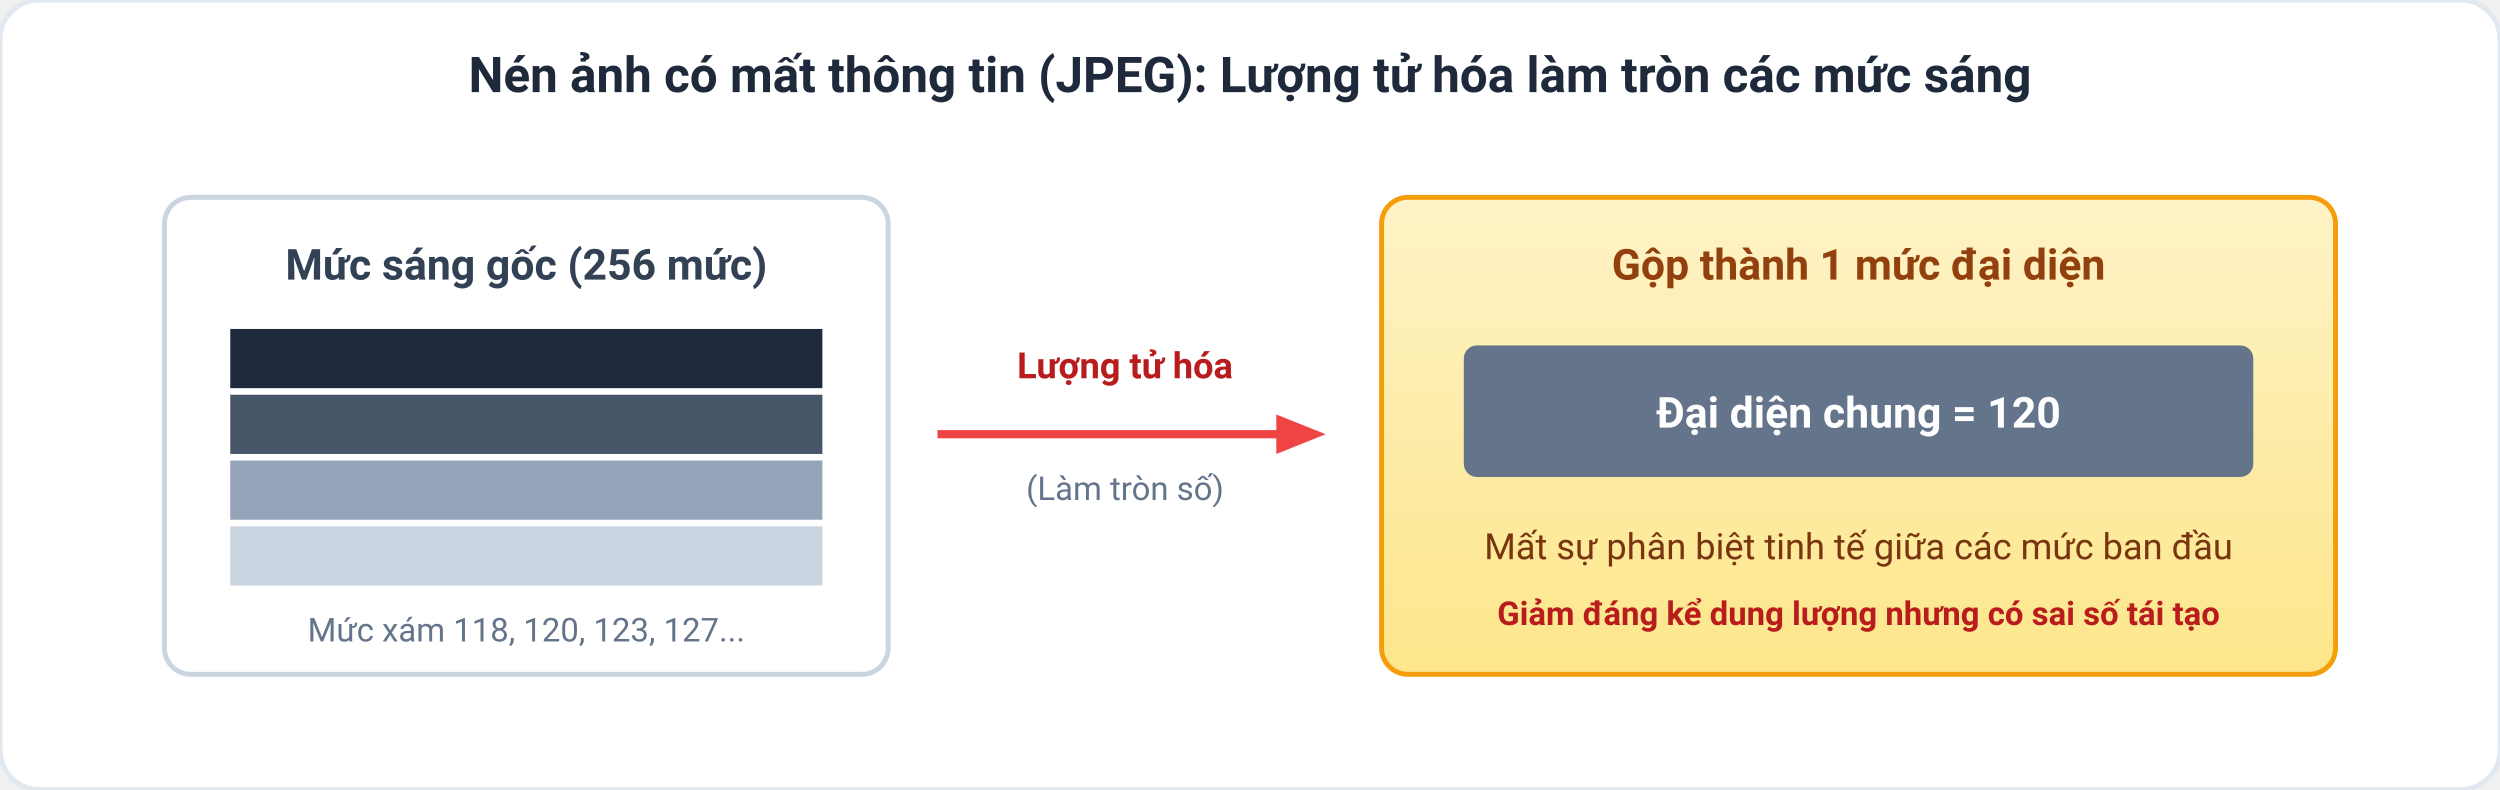
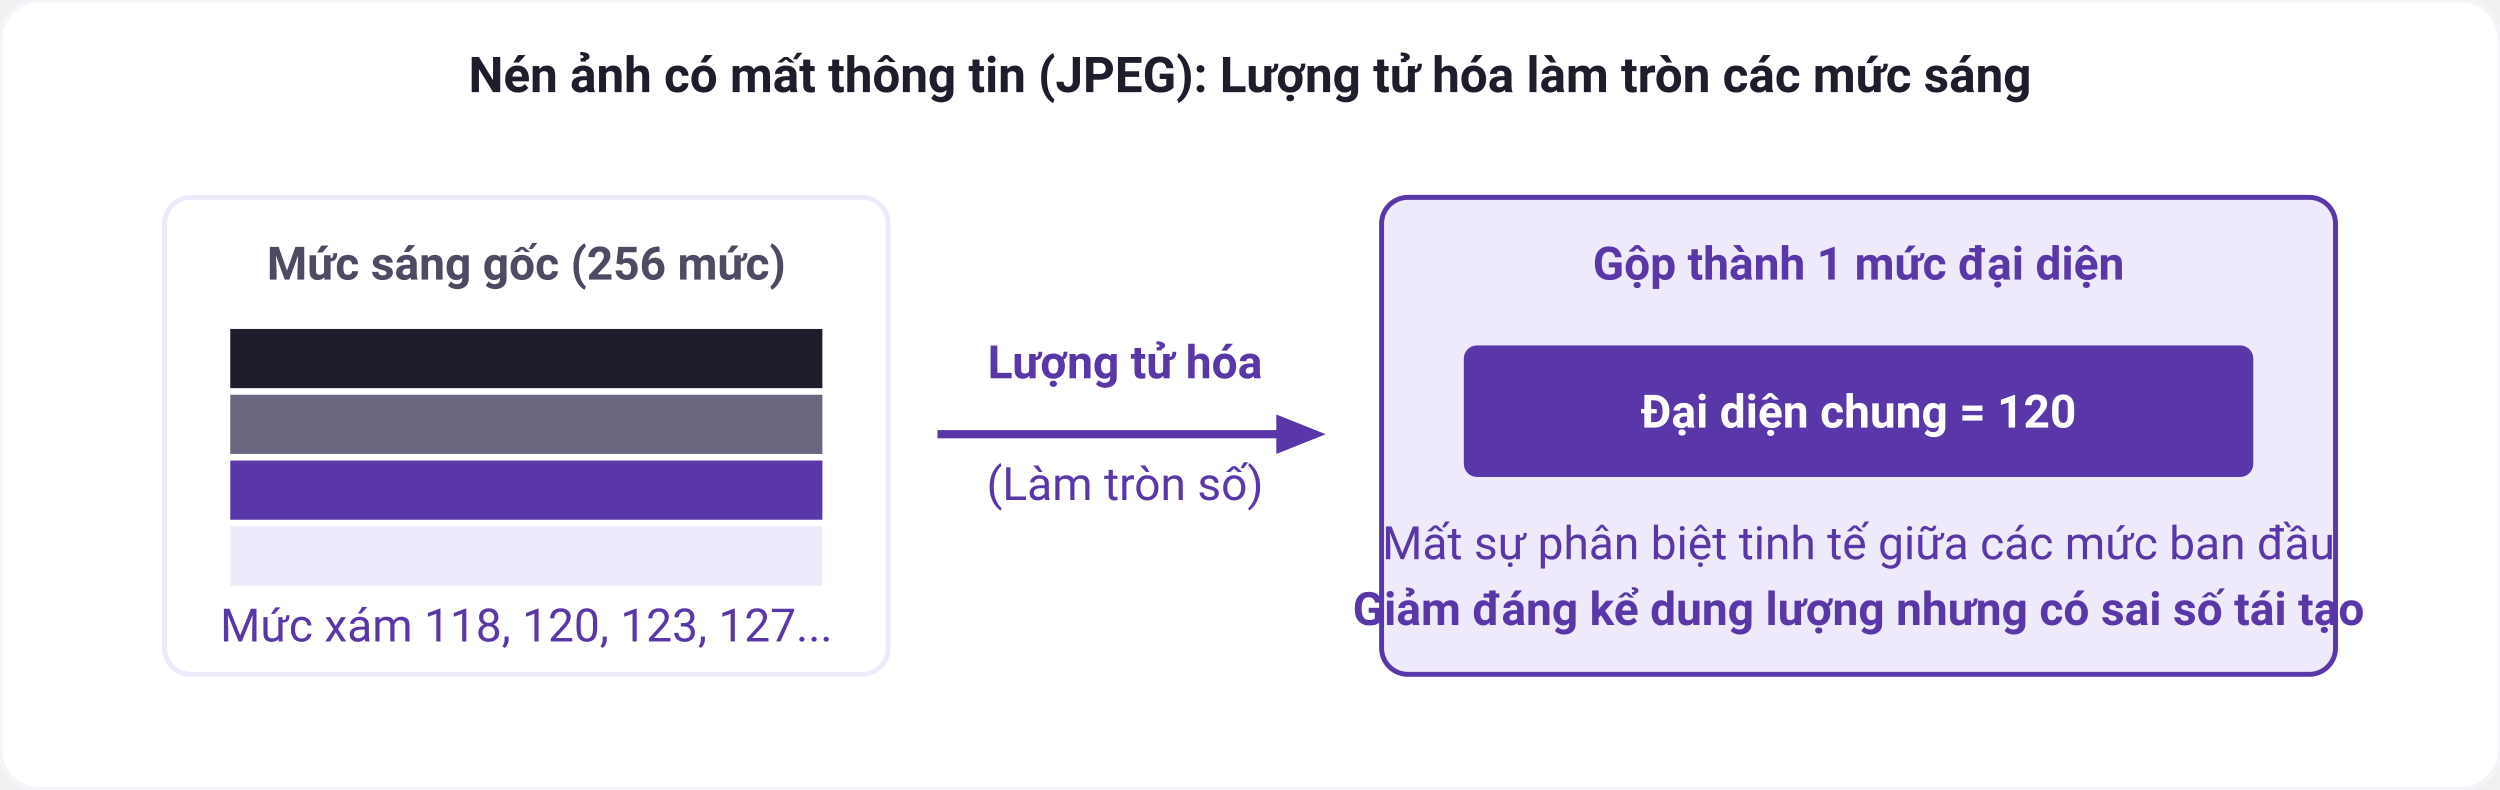
<svg xmlns="http://www.w3.org/2000/svg" viewBox="0 0 760 240" width="100%" height="auto" style="max-width: 760px; font-family: -apple-system, BlinkMacSystemFont, 'Segoe UI', Roboto, Helvetica, Arial, sans-serif;">
  <defs>
    <linearGradient id="blueGrad" x1="0%" y1="0%" x2="100%" y2="100%">
-       <stop offset="0%" stop-color="#244bd6" />
-       <stop offset="100%" stop-color="#1b3cac" />
+       <stop offset="0%" stop-color="#5a37a8" />
+       <stop offset="100%" stop-color="#5a37a8" />
    </linearGradient>
    <linearGradient id="softBlue" x1="0%" y1="0%" x2="0%" y2="100%">
-       <stop offset="0%" stop-color="#edf2fe" />
-       <stop offset="100%" stop-color="#e2ebfd" />
+       <stop offset="0%" stop-color="#f5f4f9" />
+       <stop offset="100%" stop-color="#eee9fb" />
    </linearGradient>
    <linearGradient id="softAmber" x1="0%" y1="0%" x2="0%" y2="100%">
-       <stop offset="0%" stop-color="#fef3c7" />
-       <stop offset="100%" stop-color="#fde68a" />
+       <stop offset="0%" stop-color="#eee9fb" />
+       <stop offset="100%" stop-color="#eee9fb" />
    </linearGradient>
    <linearGradient id="softGreen" x1="0%" y1="0%" x2="0%" y2="100%">
-       <stop offset="0%" stop-color="#ecfdf5" />
-       <stop offset="100%" stop-color="#d1fae5" />
+       <stop offset="0%" stop-color="#f5f4f9" />
+       <stop offset="100%" stop-color="#eee9fb" />
    </linearGradient>
    <linearGradient id="softRed" x1="0%" y1="0%" x2="0%" y2="100%">
-       <stop offset="0%" stop-color="#fef2f2" />
-       <stop offset="100%" stop-color="#fee2e2" />
+       <stop offset="0%" stop-color="#f5f4f9" />
+       <stop offset="100%" stop-color="#eee9fb" />
    </linearGradient>
    <filter id="shadow" x="-5%" y="-5%" width="110%" height="115%" filterUnits="userSpaceOnUse">
-       <feDropShadow dx="0" dy="3" stdDeviation="4" flood-color="#0f172a" flood-opacity="0.08" />
+       <feDropShadow dx="0" dy="3" stdDeviation="4" flood-color="#1f1c2b" flood-opacity="0.08" />
    </filter>
    <marker id="arrow" viewBox="0 0 10 10" refX="8" refY="5" markerWidth="6" markerHeight="6" orient="auto-start-reverse">
-       <path d="M 0 1 L 10 5 L 0 9 z" fill="#244bd6" />
+       <path d="M 0 1 L 10 5 L 0 9 z" fill="#5a37a8" />
    </marker>
    <marker id="grayArrow" viewBox="0 0 10 10" refX="8" refY="5" markerWidth="6" markerHeight="6" orient="auto-start-reverse">
-       <path d="M 0 1 L 10 5 L 0 9 z" fill="#64748b" />
+       <path d="M 0 1 L 10 5 L 0 9 z" fill="#5a37a8" />
    </marker>
    <marker id="redArrow" viewBox="0 0 10 10" refX="8" refY="5" markerWidth="6" markerHeight="6" orient="auto-start-reverse">
-       <path d="M 0 1 L 10 5 L 0 9 z" fill="#ef4444" />
+       <path d="M 0 1 L 10 5 L 0 9 z" fill="#5a37a8" />
    </marker>
    <marker id="greenArrow" viewBox="0 0 10 10" refX="8" refY="5" markerWidth="6" markerHeight="6" orient="auto-start-reverse">
-       <path d="M 0 1 L 10 5 L 0 9 z" fill="#10b981" />
+       <path d="M 0 1 L 10 5 L 0 9 z" fill="#5a37a8" />
    </marker>
  </defs>
-   <rect width="760" height="240" rx="12" fill="#ffffff" stroke="#e2e8f0" stroke-width="1.5" />
-   <text x="380" y="28" font-size="15" font-weight="700" fill="#1e293b" text-anchor="middle">Nén ảnh có mất thông tin (JPEG): Lượng tử hóa làm tròn các mức sáng</text>
-   <rect x="50" y="60" width="220" height="145" rx="8" fill="#ffffff" stroke="#cbd5e1" stroke-width="1.5" />
-   <text x="160" y="85" font-size="13" font-weight="700" fill="#334155" text-anchor="middle">Mức sáng gốc (256 mức)</text>
-   <rect x="70" y="100" width="180" height="18" fill="#1e293b" />
-   <rect x="70" y="120" width="180" height="18" fill="#475569" />
-   <rect x="70" y="140" width="180" height="18" fill="#94a3b8" />
-   <rect x="70" y="160" width="180" height="18" fill="#cbd5e1" />
-   <text x="160" y="195" font-size="10" fill="#64748b" text-anchor="middle">Mức xám 118, 120, 123, 127...</text>
-   <path d="M 285 132 L 400 132" stroke="#ef4444" stroke-width="2.5" marker-end="url(#redArrow)" />
-   <text x="342" y="115" font-size="11" font-weight="700" fill="#b91c1c" text-anchor="middle">Lượng tử hóa</text>
-   <text x="342" y="152" font-size="10" fill="#64748b" text-anchor="middle">(Làm tròn số)</text>
-   <rect x="420" y="60" width="290" height="145" rx="8" fill="url(#softAmber)" stroke="#f59e0b" stroke-width="1.5" />
-   <text x="565" y="85" font-size="13" font-weight="700" fill="#92400e" text-anchor="middle">Gộp thành 1 mức đại diện</text>
-   <rect x="445" y="105" width="240" height="40" rx="4" fill="#64748b" />
-   <text x="565" y="130" font-size="13" font-weight="700" fill="#ffffff" text-anchor="middle">Đại diện chung = 120</text>
-   <text x="565" y="170" font-size="11" fill="#78350f" text-anchor="middle">Mất sự phân biệt tinh tế giữa các mức ban đầu</text>
-   <text x="565" y="190" font-size="10" font-weight="600" fill="#b91c1c" text-anchor="middle">Giảm đáng kể dung lượng nhưng có sai số tái tạo</text>
+   <rect width="760" height="240" rx="12" fill="#ffffff" stroke="#f5f4f9" stroke-width="1.5" />
+   <text x="380" y="28" font-size="15" font-weight="700" fill="#1f1c2b" text-anchor="middle">Nén ảnh có mất thông tin (JPEG): Lượng tử hóa làm tròn các mức sáng</text>
+   <rect x="50" y="60" width="220" height="145" rx="8" fill="#ffffff" stroke="#eee9fb" stroke-width="1.5" />
+   <text x="160" y="85" font-size="14" font-weight="700" fill="#4f4a62" text-anchor="middle">Mức sáng gốc (256 mức)</text>
+   <rect x="70" y="100" width="180" height="18" fill="#1f1c2b" />
+   <rect x="70" y="120" width="180" height="18" fill="#6b6580" />
+   <rect x="70" y="140" width="180" height="18" fill="#5a37a8" />
+   <rect x="70" y="160" width="180" height="18" fill="#eee9fb" />
+   <text x="160" y="195" font-size="14" fill="#5a37a8" text-anchor="middle">Mức xám 118, 120, 123, 127...</text>
+   <path d="M 285 132 L 400 132" stroke="#5a37a8" stroke-width="2.5" marker-end="url(#redArrow)" />
+   <text x="342" y="115" font-size="14" font-weight="700" fill="#5a37a8" text-anchor="middle">Lượng tử hóa</text>
+   <text x="342" y="152" font-size="14" fill="#5a37a8" text-anchor="middle">(Làm tròn số)</text>
+   <rect x="420" y="60" width="290" height="145" rx="8" fill="#eee9fb" stroke="#5a37a8" stroke-width="1.5" />
+   <text x="565" y="85" font-size="14" font-weight="700" fill="#5a37a8" text-anchor="middle">Gộp thành 1 mức đại diện</text>
+   <rect x="445" y="105" width="240" height="40" rx="4" fill="#5a37a8" />
+   <text x="565" y="130" font-size="14" font-weight="700" fill="#ffffff" text-anchor="middle">Đại diện chung = 120</text>
+   <text x="565" y="170" font-size="14" fill="#5a37a8" text-anchor="middle">Mất sự phân biệt tinh tế giữa các mức ban đầu</text>
+   <text x="565" y="190" font-size="14" font-weight="600" fill="#5a37a8" text-anchor="middle">Giảm đáng kể dung lượng nhưng có sai số tái tạo</text>
</svg>
